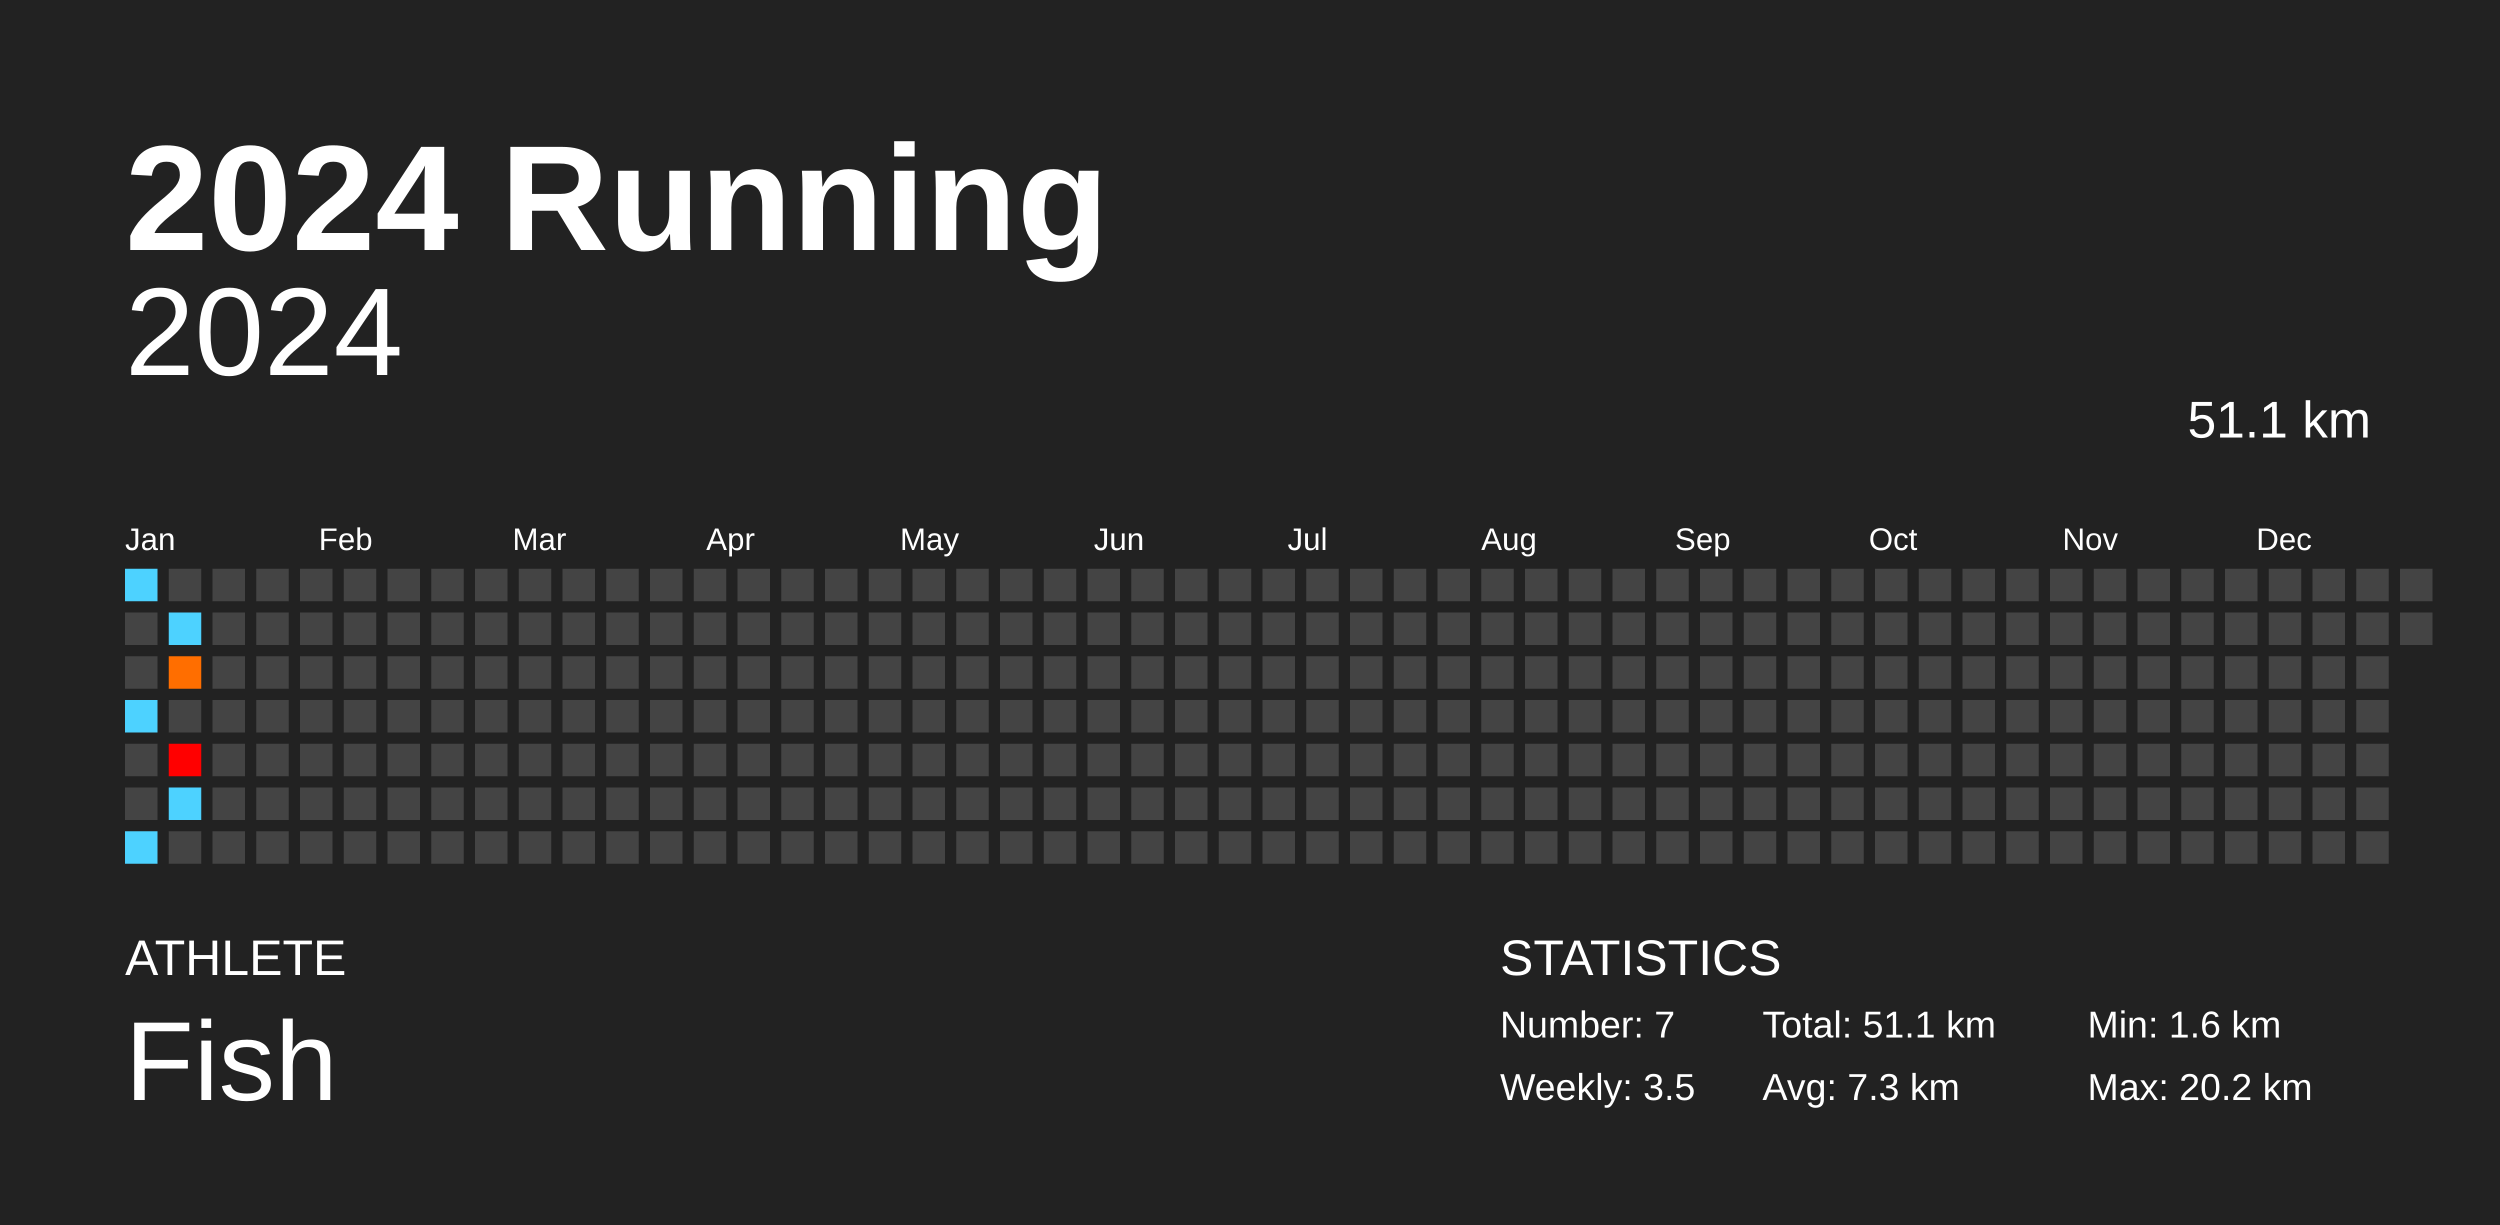
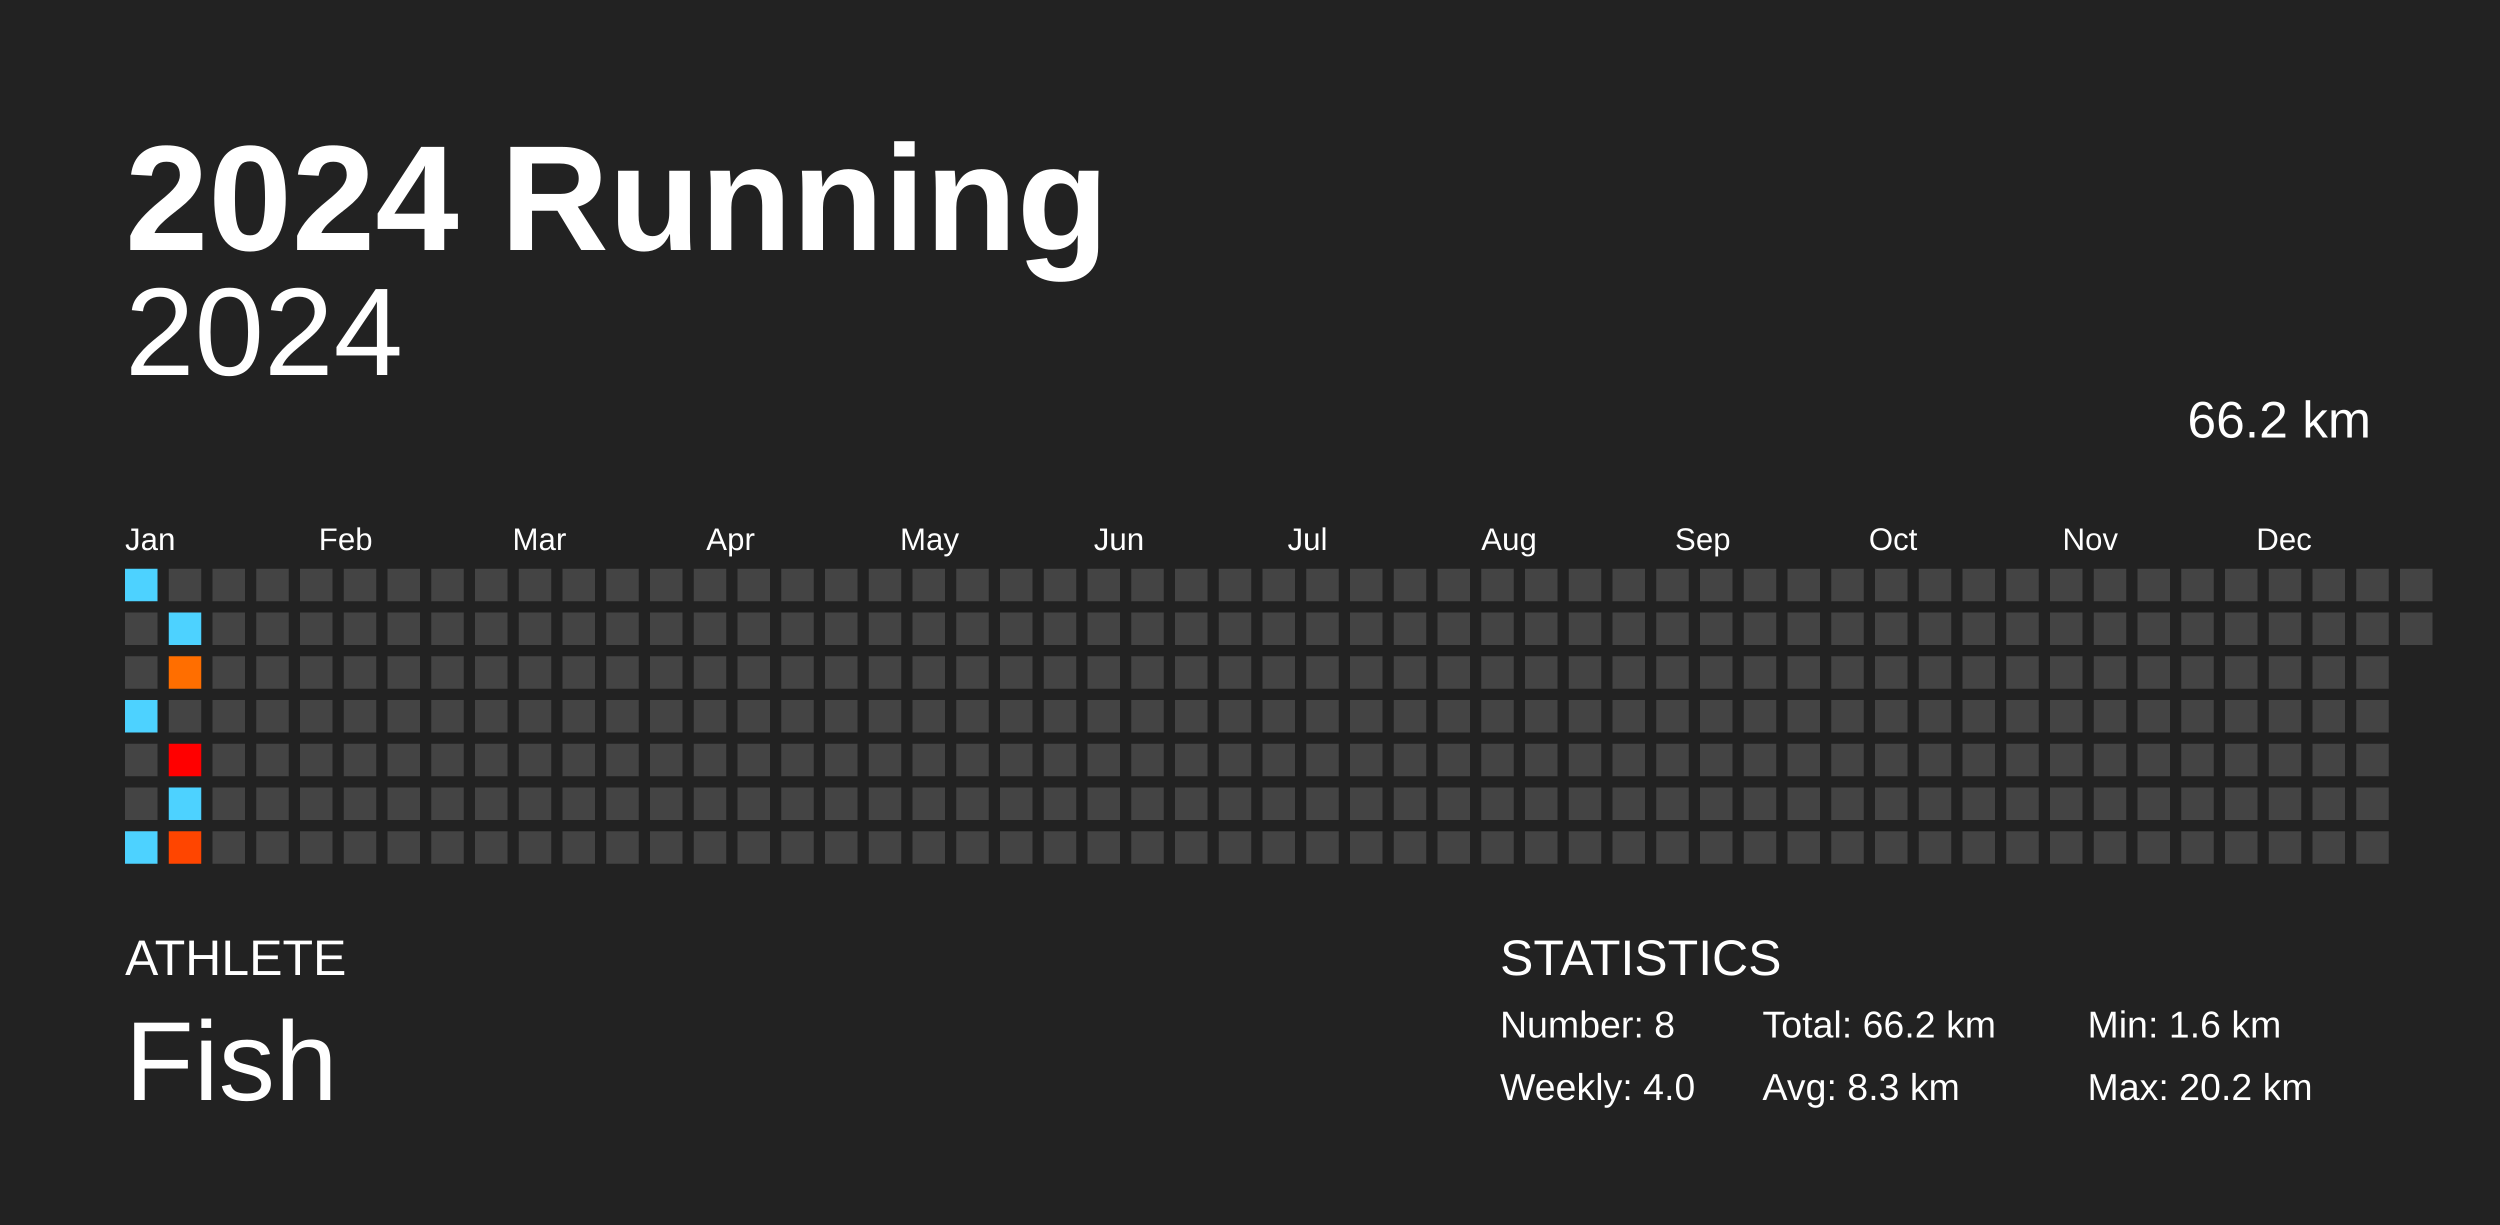
<svg xmlns="http://www.w3.org/2000/svg" baseProfile="full" height="98mm" version="1.1" viewBox="0,0,200,98" width="200mm">
  <defs />
  <rect fill="#222222" height="98" width="200" x="0" y="0" />
  <text fill="#FFFFFF" style="font-size:12px; font-family:Arial; font-weight:bold;" x="10" y="20">2024 Running</text>
  <text fill="#FFFFFF" style="font-size:4px; font-family:Arial" x="10" y="78">ATHLETE</text>
  <text fill="#FFFFFF" style="font-size:9px; font-family:Arial" x="10" y="88">Fish</text>
  <text fill="#FFFFFF" style="font-size:4px; font-family:Arial" x="120" y="78">STATISTICS</text>
-   <text fill="#FFFFFF" style="font-size:3px; font-family:Arial" x="120" y="83">Number: 7</text>
-   <text fill="#FFFFFF" style="font-size:3px; font-family:Arial" x="120" y="88">Weekly: 3.5</text>
-   <text fill="#FFFFFF" style="font-size:3px; font-family:Arial" x="141" y="83">Total: 51.1 km</text>
-   <text fill="#FFFFFF" style="font-size:3px; font-family:Arial" x="141" y="88">Avg: 7.3 km</text>
+   <text fill="#FFFFFF" style="font-size:3px; font-family:Arial" x="120" y="83">Number: 8</text>
+   <text fill="#FFFFFF" style="font-size:3px; font-family:Arial" x="120" y="88">Weekly: 4.0</text>
+   <text fill="#FFFFFF" style="font-size:3px; font-family:Arial" x="141" y="83">Total: 66.2 km</text>
+   <text fill="#FFFFFF" style="font-size:3px; font-family:Arial" x="141" y="88">Avg: 8.3 km</text>
  <text fill="#FFFFFF" style="font-size:3px; font-family:Arial" x="167" y="83">Min: 1.6 km</text>
  <text fill="#FFFFFF" style="font-size:3px; font-family:Arial" x="167" y="88">Max: 20.2 km</text>
  <text alignment-baseline="hanging" fill="#FFFFFF" style="font-size:10.0px; font-family:Arial;" x="10" y="30">2024</text>
-   <text alignment-baseline="hanging" fill="#FFFFFF" style="font-size:4.125px; font-family:Arial;" x="175" y="35">51.1 km</text>
+   <text alignment-baseline="hanging" fill="#FFFFFF" style="font-size:4.125px; font-family:Arial;" x="175" y="35">66.2 km</text>
  <text fill="#FFFFFF" style="font-size:2.5px; font-family:Arial" x="10.0" y="44">Jan</text>
  <text fill="#FFFFFF" style="font-size:2.5px; font-family:Arial" x="25.5" y="44">Feb</text>
  <text fill="#FFFFFF" style="font-size:2.5px; font-family:Arial" x="41.0" y="44">Mar</text>
  <text fill="#FFFFFF" style="font-size:2.5px; font-family:Arial" x="56.5" y="44">Apr</text>
  <text fill="#FFFFFF" style="font-size:2.5px; font-family:Arial" x="72.0" y="44">May</text>
  <text fill="#FFFFFF" style="font-size:2.5px; font-family:Arial" x="87.5" y="44">Jun</text>
  <text fill="#FFFFFF" style="font-size:2.5px; font-family:Arial" x="103.0" y="44">Jul</text>
  <text fill="#FFFFFF" style="font-size:2.5px; font-family:Arial" x="118.5" y="44">Aug</text>
  <text fill="#FFFFFF" style="font-size:2.5px; font-family:Arial" x="134.0" y="44">Sep</text>
  <text fill="#FFFFFF" style="font-size:2.5px; font-family:Arial" x="149.5" y="44">Oct</text>
  <text fill="#FFFFFF" style="font-size:2.5px; font-family:Arial" x="165.0" y="44">Nov</text>
  <text fill="#FFFFFF" style="font-size:2.5px; font-family:Arial" x="180.5" y="44">Dec</text>
  <rect fill="#4dd2ff" height="2.6" width="2.6" x="10.0" y="45.5" />
  <rect fill="#444444" height="2.6" width="2.6" x="10.0" y="49.0" />
  <rect fill="#444444" height="2.6" width="2.6" x="10.0" y="52.5" />
  <rect fill="#4dd2ff" height="2.6" width="2.6" x="10.0" y="56.0" />
  <rect fill="#444444" height="2.6" width="2.6" x="10.0" y="59.5" />
  <rect fill="#444444" height="2.6" width="2.6" x="10.0" y="63.0" />
  <rect fill="#4dd2ff" height="2.6" width="2.6" x="10.0" y="66.5" />
  <rect fill="#444444" height="2.6" width="2.6" x="13.5" y="45.5" />
  <rect fill="#4dd2ff" height="2.6" width="2.6" x="13.5" y="49.0" />
  <rect fill="#ff6e00" height="2.6" width="2.6" x="13.5" y="52.5" />
  <rect fill="#444444" height="2.6" width="2.6" x="13.5" y="56.0" />
  <rect fill="red" height="2.6" width="2.6" x="13.5" y="59.5" />
  <rect fill="#4dd2ff" height="2.6" width="2.6" x="13.5" y="63.0" />
-   <rect fill="#444444" height="2.6" width="2.6" x="13.5" y="66.5" />
+   <rect fill="#ff4500" height="2.6" width="2.6" x="13.5" y="66.5" />
  <rect fill="#444444" height="2.6" width="2.6" x="17.0" y="45.5" />
  <rect fill="#444444" height="2.6" width="2.6" x="17.0" y="49.0" />
  <rect fill="#444444" height="2.6" width="2.6" x="17.0" y="52.5" />
  <rect fill="#444444" height="2.6" width="2.6" x="17.0" y="56.0" />
  <rect fill="#444444" height="2.6" width="2.6" x="17.0" y="59.5" />
  <rect fill="#444444" height="2.6" width="2.6" x="17.0" y="63.0" />
  <rect fill="#444444" height="2.6" width="2.6" x="17.0" y="66.5" />
  <rect fill="#444444" height="2.6" width="2.6" x="20.5" y="45.5" />
  <rect fill="#444444" height="2.6" width="2.6" x="20.5" y="49.0" />
  <rect fill="#444444" height="2.6" width="2.6" x="20.5" y="52.5" />
  <rect fill="#444444" height="2.6" width="2.6" x="20.5" y="56.0" />
  <rect fill="#444444" height="2.6" width="2.6" x="20.5" y="59.5" />
  <rect fill="#444444" height="2.6" width="2.6" x="20.5" y="63.0" />
  <rect fill="#444444" height="2.6" width="2.6" x="20.5" y="66.5" />
  <rect fill="#444444" height="2.6" width="2.6" x="24.0" y="45.5" />
  <rect fill="#444444" height="2.6" width="2.6" x="24.0" y="49.0" />
  <rect fill="#444444" height="2.6" width="2.6" x="24.0" y="52.5" />
  <rect fill="#444444" height="2.6" width="2.6" x="24.0" y="56.0" />
  <rect fill="#444444" height="2.6" width="2.6" x="24.0" y="59.5" />
  <rect fill="#444444" height="2.6" width="2.6" x="24.0" y="63.0" />
  <rect fill="#444444" height="2.6" width="2.6" x="24.0" y="66.5" />
  <rect fill="#444444" height="2.6" width="2.6" x="27.5" y="45.5" />
  <rect fill="#444444" height="2.6" width="2.6" x="27.5" y="49.0" />
  <rect fill="#444444" height="2.6" width="2.6" x="27.5" y="52.5" />
  <rect fill="#444444" height="2.6" width="2.6" x="27.5" y="56.0" />
  <rect fill="#444444" height="2.6" width="2.6" x="27.5" y="59.5" />
  <rect fill="#444444" height="2.6" width="2.6" x="27.5" y="63.0" />
  <rect fill="#444444" height="2.6" width="2.6" x="27.5" y="66.5" />
  <rect fill="#444444" height="2.6" width="2.6" x="31.0" y="45.5" />
  <rect fill="#444444" height="2.6" width="2.6" x="31.0" y="49.0" />
  <rect fill="#444444" height="2.6" width="2.6" x="31.0" y="52.5" />
  <rect fill="#444444" height="2.6" width="2.6" x="31.0" y="56.0" />
  <rect fill="#444444" height="2.6" width="2.6" x="31.0" y="59.5" />
  <rect fill="#444444" height="2.6" width="2.6" x="31.0" y="63.0" />
  <rect fill="#444444" height="2.6" width="2.6" x="31.0" y="66.5" />
  <rect fill="#444444" height="2.6" width="2.6" x="34.5" y="45.5" />
  <rect fill="#444444" height="2.6" width="2.6" x="34.5" y="49.0" />
  <rect fill="#444444" height="2.6" width="2.6" x="34.5" y="52.5" />
  <rect fill="#444444" height="2.6" width="2.6" x="34.5" y="56.0" />
  <rect fill="#444444" height="2.6" width="2.6" x="34.5" y="59.5" />
  <rect fill="#444444" height="2.6" width="2.6" x="34.5" y="63.0" />
  <rect fill="#444444" height="2.6" width="2.6" x="34.5" y="66.5" />
  <rect fill="#444444" height="2.6" width="2.6" x="38.0" y="45.5" />
  <rect fill="#444444" height="2.6" width="2.6" x="38.0" y="49.0" />
  <rect fill="#444444" height="2.6" width="2.6" x="38.0" y="52.5" />
  <rect fill="#444444" height="2.6" width="2.6" x="38.0" y="56.0" />
  <rect fill="#444444" height="2.6" width="2.6" x="38.0" y="59.5" />
  <rect fill="#444444" height="2.6" width="2.6" x="38.0" y="63.0" />
  <rect fill="#444444" height="2.6" width="2.6" x="38.0" y="66.5" />
  <rect fill="#444444" height="2.6" width="2.6" x="41.5" y="45.5" />
  <rect fill="#444444" height="2.6" width="2.6" x="41.5" y="49.0" />
  <rect fill="#444444" height="2.6" width="2.6" x="41.5" y="52.5" />
  <rect fill="#444444" height="2.6" width="2.6" x="41.5" y="56.0" />
  <rect fill="#444444" height="2.6" width="2.6" x="41.5" y="59.5" />
  <rect fill="#444444" height="2.6" width="2.6" x="41.5" y="63.0" />
  <rect fill="#444444" height="2.6" width="2.6" x="41.5" y="66.5" />
  <rect fill="#444444" height="2.6" width="2.6" x="45.0" y="45.5" />
  <rect fill="#444444" height="2.6" width="2.6" x="45.0" y="49.0" />
  <rect fill="#444444" height="2.6" width="2.6" x="45.0" y="52.5" />
  <rect fill="#444444" height="2.6" width="2.6" x="45.0" y="56.0" />
  <rect fill="#444444" height="2.6" width="2.6" x="45.0" y="59.5" />
  <rect fill="#444444" height="2.6" width="2.6" x="45.0" y="63.0" />
  <rect fill="#444444" height="2.6" width="2.6" x="45.0" y="66.5" />
  <rect fill="#444444" height="2.6" width="2.6" x="48.5" y="45.5" />
  <rect fill="#444444" height="2.6" width="2.6" x="48.5" y="49.0" />
  <rect fill="#444444" height="2.6" width="2.6" x="48.5" y="52.5" />
  <rect fill="#444444" height="2.6" width="2.6" x="48.5" y="56.0" />
  <rect fill="#444444" height="2.6" width="2.6" x="48.5" y="59.5" />
  <rect fill="#444444" height="2.6" width="2.6" x="48.5" y="63.0" />
  <rect fill="#444444" height="2.6" width="2.6" x="48.5" y="66.5" />
  <rect fill="#444444" height="2.6" width="2.6" x="52.0" y="45.5" />
  <rect fill="#444444" height="2.6" width="2.6" x="52.0" y="49.0" />
  <rect fill="#444444" height="2.6" width="2.6" x="52.0" y="52.5" />
  <rect fill="#444444" height="2.6" width="2.6" x="52.0" y="56.0" />
  <rect fill="#444444" height="2.6" width="2.6" x="52.0" y="59.5" />
  <rect fill="#444444" height="2.6" width="2.6" x="52.0" y="63.0" />
  <rect fill="#444444" height="2.6" width="2.6" x="52.0" y="66.5" />
  <rect fill="#444444" height="2.6" width="2.6" x="55.5" y="45.5" />
  <rect fill="#444444" height="2.6" width="2.6" x="55.5" y="49.0" />
  <rect fill="#444444" height="2.6" width="2.6" x="55.5" y="52.5" />
  <rect fill="#444444" height="2.6" width="2.6" x="55.5" y="56.0" />
  <rect fill="#444444" height="2.6" width="2.6" x="55.5" y="59.5" />
  <rect fill="#444444" height="2.6" width="2.6" x="55.5" y="63.0" />
  <rect fill="#444444" height="2.6" width="2.6" x="55.5" y="66.5" />
  <rect fill="#444444" height="2.6" width="2.6" x="59.0" y="45.5" />
  <rect fill="#444444" height="2.6" width="2.6" x="59.0" y="49.0" />
  <rect fill="#444444" height="2.6" width="2.6" x="59.0" y="52.5" />
  <rect fill="#444444" height="2.6" width="2.6" x="59.0" y="56.0" />
  <rect fill="#444444" height="2.6" width="2.6" x="59.0" y="59.5" />
  <rect fill="#444444" height="2.6" width="2.6" x="59.0" y="63.0" />
  <rect fill="#444444" height="2.6" width="2.6" x="59.0" y="66.5" />
  <rect fill="#444444" height="2.6" width="2.6" x="62.5" y="45.5" />
  <rect fill="#444444" height="2.6" width="2.6" x="62.5" y="49.0" />
  <rect fill="#444444" height="2.6" width="2.6" x="62.5" y="52.5" />
  <rect fill="#444444" height="2.6" width="2.6" x="62.5" y="56.0" />
  <rect fill="#444444" height="2.6" width="2.6" x="62.5" y="59.5" />
  <rect fill="#444444" height="2.6" width="2.6" x="62.5" y="63.0" />
  <rect fill="#444444" height="2.6" width="2.6" x="62.5" y="66.5" />
  <rect fill="#444444" height="2.6" width="2.6" x="66.0" y="45.5" />
  <rect fill="#444444" height="2.6" width="2.6" x="66.0" y="49.0" />
  <rect fill="#444444" height="2.6" width="2.6" x="66.0" y="52.5" />
  <rect fill="#444444" height="2.6" width="2.6" x="66.0" y="56.0" />
  <rect fill="#444444" height="2.6" width="2.6" x="66.0" y="59.5" />
  <rect fill="#444444" height="2.6" width="2.6" x="66.0" y="63.0" />
  <rect fill="#444444" height="2.6" width="2.6" x="66.0" y="66.5" />
  <rect fill="#444444" height="2.6" width="2.6" x="69.5" y="45.5" />
  <rect fill="#444444" height="2.6" width="2.6" x="69.5" y="49.0" />
  <rect fill="#444444" height="2.6" width="2.6" x="69.5" y="52.5" />
  <rect fill="#444444" height="2.6" width="2.6" x="69.5" y="56.0" />
  <rect fill="#444444" height="2.6" width="2.6" x="69.5" y="59.5" />
  <rect fill="#444444" height="2.6" width="2.6" x="69.5" y="63.0" />
  <rect fill="#444444" height="2.6" width="2.6" x="69.5" y="66.5" />
  <rect fill="#444444" height="2.6" width="2.6" x="73.0" y="45.5" />
  <rect fill="#444444" height="2.6" width="2.6" x="73.0" y="49.0" />
  <rect fill="#444444" height="2.6" width="2.6" x="73.0" y="52.5" />
  <rect fill="#444444" height="2.6" width="2.6" x="73.0" y="56.0" />
  <rect fill="#444444" height="2.6" width="2.6" x="73.0" y="59.5" />
  <rect fill="#444444" height="2.6" width="2.6" x="73.0" y="63.0" />
  <rect fill="#444444" height="2.6" width="2.6" x="73.0" y="66.5" />
  <rect fill="#444444" height="2.6" width="2.6" x="76.5" y="45.5" />
  <rect fill="#444444" height="2.6" width="2.6" x="76.5" y="49.0" />
  <rect fill="#444444" height="2.6" width="2.6" x="76.5" y="52.5" />
  <rect fill="#444444" height="2.6" width="2.6" x="76.5" y="56.0" />
  <rect fill="#444444" height="2.6" width="2.6" x="76.5" y="59.5" />
  <rect fill="#444444" height="2.6" width="2.6" x="76.5" y="63.0" />
  <rect fill="#444444" height="2.6" width="2.6" x="76.5" y="66.5" />
  <rect fill="#444444" height="2.6" width="2.6" x="80.0" y="45.5" />
  <rect fill="#444444" height="2.6" width="2.6" x="80.0" y="49.0" />
  <rect fill="#444444" height="2.6" width="2.6" x="80.0" y="52.5" />
  <rect fill="#444444" height="2.6" width="2.6" x="80.0" y="56.0" />
  <rect fill="#444444" height="2.6" width="2.6" x="80.0" y="59.5" />
  <rect fill="#444444" height="2.6" width="2.6" x="80.0" y="63.0" />
  <rect fill="#444444" height="2.6" width="2.6" x="80.0" y="66.5" />
  <rect fill="#444444" height="2.6" width="2.6" x="83.5" y="45.5" />
  <rect fill="#444444" height="2.6" width="2.6" x="83.5" y="49.0" />
  <rect fill="#444444" height="2.6" width="2.6" x="83.5" y="52.5" />
  <rect fill="#444444" height="2.6" width="2.6" x="83.5" y="56.0" />
  <rect fill="#444444" height="2.6" width="2.6" x="83.5" y="59.5" />
  <rect fill="#444444" height="2.6" width="2.6" x="83.5" y="63.0" />
  <rect fill="#444444" height="2.6" width="2.6" x="83.5" y="66.5" />
  <rect fill="#444444" height="2.6" width="2.6" x="87.0" y="45.5" />
  <rect fill="#444444" height="2.6" width="2.6" x="87.0" y="49.0" />
  <rect fill="#444444" height="2.6" width="2.6" x="87.0" y="52.5" />
  <rect fill="#444444" height="2.6" width="2.6" x="87.0" y="56.0" />
  <rect fill="#444444" height="2.6" width="2.6" x="87.0" y="59.5" />
  <rect fill="#444444" height="2.6" width="2.6" x="87.0" y="63.0" />
  <rect fill="#444444" height="2.6" width="2.6" x="87.0" y="66.5" />
  <rect fill="#444444" height="2.6" width="2.6" x="90.5" y="45.5" />
  <rect fill="#444444" height="2.6" width="2.6" x="90.5" y="49.0" />
  <rect fill="#444444" height="2.6" width="2.6" x="90.5" y="52.5" />
  <rect fill="#444444" height="2.6" width="2.6" x="90.5" y="56.0" />
  <rect fill="#444444" height="2.6" width="2.6" x="90.5" y="59.5" />
  <rect fill="#444444" height="2.6" width="2.6" x="90.5" y="63.0" />
  <rect fill="#444444" height="2.6" width="2.6" x="90.5" y="66.5" />
  <rect fill="#444444" height="2.6" width="2.6" x="94.0" y="45.5" />
  <rect fill="#444444" height="2.6" width="2.6" x="94.0" y="49.0" />
  <rect fill="#444444" height="2.6" width="2.6" x="94.0" y="52.5" />
  <rect fill="#444444" height="2.6" width="2.6" x="94.0" y="56.0" />
  <rect fill="#444444" height="2.6" width="2.6" x="94.0" y="59.5" />
  <rect fill="#444444" height="2.6" width="2.6" x="94.0" y="63.0" />
  <rect fill="#444444" height="2.6" width="2.6" x="94.0" y="66.5" />
  <rect fill="#444444" height="2.6" width="2.6" x="97.5" y="45.5" />
  <rect fill="#444444" height="2.6" width="2.6" x="97.5" y="49.0" />
  <rect fill="#444444" height="2.6" width="2.6" x="97.5" y="52.5" />
  <rect fill="#444444" height="2.6" width="2.6" x="97.5" y="56.0" />
  <rect fill="#444444" height="2.6" width="2.6" x="97.5" y="59.5" />
  <rect fill="#444444" height="2.6" width="2.6" x="97.5" y="63.0" />
  <rect fill="#444444" height="2.6" width="2.6" x="97.5" y="66.5" />
  <rect fill="#444444" height="2.6" width="2.6" x="101.0" y="45.5" />
  <rect fill="#444444" height="2.6" width="2.6" x="101.0" y="49.0" />
  <rect fill="#444444" height="2.6" width="2.6" x="101.0" y="52.5" />
  <rect fill="#444444" height="2.6" width="2.6" x="101.0" y="56.0" />
  <rect fill="#444444" height="2.6" width="2.6" x="101.0" y="59.5" />
  <rect fill="#444444" height="2.6" width="2.6" x="101.0" y="63.0" />
  <rect fill="#444444" height="2.6" width="2.6" x="101.0" y="66.5" />
  <rect fill="#444444" height="2.6" width="2.6" x="104.5" y="45.5" />
  <rect fill="#444444" height="2.6" width="2.6" x="104.5" y="49.0" />
  <rect fill="#444444" height="2.6" width="2.6" x="104.5" y="52.5" />
  <rect fill="#444444" height="2.6" width="2.6" x="104.5" y="56.0" />
  <rect fill="#444444" height="2.6" width="2.6" x="104.5" y="59.5" />
  <rect fill="#444444" height="2.6" width="2.6" x="104.5" y="63.0" />
  <rect fill="#444444" height="2.6" width="2.6" x="104.5" y="66.5" />
  <rect fill="#444444" height="2.6" width="2.6" x="108.0" y="45.5" />
  <rect fill="#444444" height="2.6" width="2.6" x="108.0" y="49.0" />
  <rect fill="#444444" height="2.6" width="2.6" x="108.0" y="52.5" />
  <rect fill="#444444" height="2.6" width="2.6" x="108.0" y="56.0" />
  <rect fill="#444444" height="2.6" width="2.6" x="108.0" y="59.5" />
  <rect fill="#444444" height="2.6" width="2.6" x="108.0" y="63.0" />
  <rect fill="#444444" height="2.6" width="2.6" x="108.0" y="66.5" />
  <rect fill="#444444" height="2.6" width="2.6" x="111.5" y="45.5" />
  <rect fill="#444444" height="2.6" width="2.6" x="111.5" y="49.0" />
  <rect fill="#444444" height="2.6" width="2.6" x="111.5" y="52.5" />
  <rect fill="#444444" height="2.6" width="2.6" x="111.5" y="56.0" />
  <rect fill="#444444" height="2.6" width="2.6" x="111.5" y="59.5" />
  <rect fill="#444444" height="2.6" width="2.6" x="111.5" y="63.0" />
  <rect fill="#444444" height="2.6" width="2.6" x="111.5" y="66.5" />
  <rect fill="#444444" height="2.6" width="2.6" x="115.0" y="45.5" />
  <rect fill="#444444" height="2.6" width="2.6" x="115.0" y="49.0" />
  <rect fill="#444444" height="2.6" width="2.6" x="115.0" y="52.5" />
  <rect fill="#444444" height="2.6" width="2.6" x="115.0" y="56.0" />
  <rect fill="#444444" height="2.6" width="2.6" x="115.0" y="59.5" />
  <rect fill="#444444" height="2.6" width="2.6" x="115.0" y="63.0" />
  <rect fill="#444444" height="2.6" width="2.6" x="115.0" y="66.5" />
  <rect fill="#444444" height="2.6" width="2.6" x="118.5" y="45.5" />
  <rect fill="#444444" height="2.6" width="2.6" x="118.5" y="49.0" />
  <rect fill="#444444" height="2.6" width="2.6" x="118.5" y="52.5" />
  <rect fill="#444444" height="2.6" width="2.6" x="118.5" y="56.0" />
  <rect fill="#444444" height="2.6" width="2.6" x="118.5" y="59.5" />
  <rect fill="#444444" height="2.6" width="2.6" x="118.5" y="63.0" />
  <rect fill="#444444" height="2.6" width="2.6" x="118.5" y="66.5" />
  <rect fill="#444444" height="2.6" width="2.6" x="122.0" y="45.5" />
  <rect fill="#444444" height="2.6" width="2.6" x="122.0" y="49.0" />
  <rect fill="#444444" height="2.6" width="2.6" x="122.0" y="52.5" />
  <rect fill="#444444" height="2.6" width="2.6" x="122.0" y="56.0" />
  <rect fill="#444444" height="2.6" width="2.6" x="122.0" y="59.5" />
  <rect fill="#444444" height="2.6" width="2.6" x="122.0" y="63.0" />
  <rect fill="#444444" height="2.6" width="2.6" x="122.0" y="66.5" />
  <rect fill="#444444" height="2.6" width="2.6" x="125.5" y="45.5" />
  <rect fill="#444444" height="2.6" width="2.6" x="125.5" y="49.0" />
  <rect fill="#444444" height="2.6" width="2.6" x="125.5" y="52.5" />
  <rect fill="#444444" height="2.6" width="2.6" x="125.5" y="56.0" />
  <rect fill="#444444" height="2.6" width="2.6" x="125.5" y="59.5" />
  <rect fill="#444444" height="2.6" width="2.6" x="125.5" y="63.0" />
  <rect fill="#444444" height="2.6" width="2.6" x="125.5" y="66.5" />
  <rect fill="#444444" height="2.6" width="2.6" x="129.0" y="45.5" />
  <rect fill="#444444" height="2.6" width="2.6" x="129.0" y="49.0" />
  <rect fill="#444444" height="2.6" width="2.6" x="129.0" y="52.5" />
  <rect fill="#444444" height="2.6" width="2.6" x="129.0" y="56.0" />
  <rect fill="#444444" height="2.6" width="2.6" x="129.0" y="59.5" />
  <rect fill="#444444" height="2.6" width="2.6" x="129.0" y="63.0" />
  <rect fill="#444444" height="2.6" width="2.6" x="129.0" y="66.5" />
  <rect fill="#444444" height="2.6" width="2.6" x="132.5" y="45.5" />
  <rect fill="#444444" height="2.6" width="2.6" x="132.5" y="49.0" />
  <rect fill="#444444" height="2.6" width="2.6" x="132.5" y="52.5" />
  <rect fill="#444444" height="2.6" width="2.6" x="132.5" y="56.0" />
  <rect fill="#444444" height="2.6" width="2.6" x="132.5" y="59.5" />
  <rect fill="#444444" height="2.6" width="2.6" x="132.5" y="63.0" />
  <rect fill="#444444" height="2.6" width="2.6" x="132.5" y="66.5" />
  <rect fill="#444444" height="2.6" width="2.6" x="136.0" y="45.5" />
  <rect fill="#444444" height="2.6" width="2.6" x="136.0" y="49.0" />
  <rect fill="#444444" height="2.6" width="2.6" x="136.0" y="52.5" />
  <rect fill="#444444" height="2.6" width="2.6" x="136.0" y="56.0" />
  <rect fill="#444444" height="2.6" width="2.6" x="136.0" y="59.5" />
  <rect fill="#444444" height="2.6" width="2.6" x="136.0" y="63.0" />
  <rect fill="#444444" height="2.6" width="2.6" x="136.0" y="66.5" />
  <rect fill="#444444" height="2.6" width="2.6" x="139.5" y="45.5" />
  <rect fill="#444444" height="2.6" width="2.6" x="139.5" y="49.0" />
  <rect fill="#444444" height="2.6" width="2.6" x="139.5" y="52.5" />
  <rect fill="#444444" height="2.6" width="2.6" x="139.5" y="56.0" />
  <rect fill="#444444" height="2.6" width="2.6" x="139.5" y="59.5" />
  <rect fill="#444444" height="2.6" width="2.6" x="139.5" y="63.0" />
  <rect fill="#444444" height="2.6" width="2.6" x="139.5" y="66.5" />
  <rect fill="#444444" height="2.6" width="2.6" x="143.0" y="45.5" />
  <rect fill="#444444" height="2.6" width="2.6" x="143.0" y="49.0" />
  <rect fill="#444444" height="2.6" width="2.6" x="143.0" y="52.5" />
  <rect fill="#444444" height="2.6" width="2.6" x="143.0" y="56.0" />
  <rect fill="#444444" height="2.6" width="2.6" x="143.0" y="59.5" />
  <rect fill="#444444" height="2.6" width="2.6" x="143.0" y="63.0" />
  <rect fill="#444444" height="2.6" width="2.6" x="143.0" y="66.5" />
  <rect fill="#444444" height="2.6" width="2.6" x="146.5" y="45.5" />
  <rect fill="#444444" height="2.6" width="2.6" x="146.5" y="49.0" />
  <rect fill="#444444" height="2.6" width="2.6" x="146.5" y="52.5" />
  <rect fill="#444444" height="2.6" width="2.6" x="146.5" y="56.0" />
  <rect fill="#444444" height="2.6" width="2.6" x="146.5" y="59.5" />
  <rect fill="#444444" height="2.6" width="2.6" x="146.5" y="63.0" />
  <rect fill="#444444" height="2.6" width="2.6" x="146.5" y="66.5" />
  <rect fill="#444444" height="2.6" width="2.6" x="150.0" y="45.5" />
  <rect fill="#444444" height="2.6" width="2.6" x="150.0" y="49.0" />
  <rect fill="#444444" height="2.6" width="2.6" x="150.0" y="52.5" />
  <rect fill="#444444" height="2.6" width="2.6" x="150.0" y="56.0" />
  <rect fill="#444444" height="2.6" width="2.6" x="150.0" y="59.5" />
  <rect fill="#444444" height="2.6" width="2.6" x="150.0" y="63.0" />
  <rect fill="#444444" height="2.6" width="2.6" x="150.0" y="66.5" />
  <rect fill="#444444" height="2.6" width="2.6" x="153.5" y="45.5" />
  <rect fill="#444444" height="2.6" width="2.6" x="153.5" y="49.0" />
  <rect fill="#444444" height="2.6" width="2.6" x="153.5" y="52.5" />
  <rect fill="#444444" height="2.6" width="2.6" x="153.5" y="56.0" />
  <rect fill="#444444" height="2.6" width="2.6" x="153.5" y="59.5" />
  <rect fill="#444444" height="2.6" width="2.6" x="153.5" y="63.0" />
  <rect fill="#444444" height="2.6" width="2.6" x="153.5" y="66.5" />
  <rect fill="#444444" height="2.6" width="2.6" x="157.0" y="45.5" />
  <rect fill="#444444" height="2.6" width="2.6" x="157.0" y="49.0" />
  <rect fill="#444444" height="2.6" width="2.6" x="157.0" y="52.5" />
  <rect fill="#444444" height="2.6" width="2.6" x="157.0" y="56.0" />
  <rect fill="#444444" height="2.6" width="2.6" x="157.0" y="59.5" />
  <rect fill="#444444" height="2.6" width="2.6" x="157.0" y="63.0" />
  <rect fill="#444444" height="2.6" width="2.6" x="157.0" y="66.5" />
  <rect fill="#444444" height="2.6" width="2.6" x="160.5" y="45.5" />
  <rect fill="#444444" height="2.6" width="2.6" x="160.5" y="49.0" />
  <rect fill="#444444" height="2.6" width="2.6" x="160.5" y="52.5" />
  <rect fill="#444444" height="2.6" width="2.6" x="160.5" y="56.0" />
  <rect fill="#444444" height="2.6" width="2.6" x="160.5" y="59.5" />
  <rect fill="#444444" height="2.6" width="2.6" x="160.5" y="63.0" />
  <rect fill="#444444" height="2.6" width="2.6" x="160.5" y="66.5" />
  <rect fill="#444444" height="2.6" width="2.6" x="164.0" y="45.5" />
  <rect fill="#444444" height="2.6" width="2.6" x="164.0" y="49.0" />
  <rect fill="#444444" height="2.6" width="2.6" x="164.0" y="52.5" />
  <rect fill="#444444" height="2.6" width="2.6" x="164.0" y="56.0" />
  <rect fill="#444444" height="2.6" width="2.6" x="164.0" y="59.5" />
  <rect fill="#444444" height="2.6" width="2.6" x="164.0" y="63.0" />
  <rect fill="#444444" height="2.6" width="2.6" x="164.0" y="66.5" />
  <rect fill="#444444" height="2.6" width="2.6" x="167.5" y="45.5" />
  <rect fill="#444444" height="2.6" width="2.6" x="167.5" y="49.0" />
  <rect fill="#444444" height="2.6" width="2.6" x="167.5" y="52.5" />
  <rect fill="#444444" height="2.6" width="2.6" x="167.5" y="56.0" />
  <rect fill="#444444" height="2.6" width="2.6" x="167.5" y="59.5" />
  <rect fill="#444444" height="2.6" width="2.6" x="167.5" y="63.0" />
  <rect fill="#444444" height="2.6" width="2.6" x="167.5" y="66.5" />
  <rect fill="#444444" height="2.6" width="2.6" x="171.0" y="45.5" />
  <rect fill="#444444" height="2.6" width="2.6" x="171.0" y="49.0" />
  <rect fill="#444444" height="2.6" width="2.6" x="171.0" y="52.5" />
  <rect fill="#444444" height="2.6" width="2.6" x="171.0" y="56.0" />
  <rect fill="#444444" height="2.6" width="2.6" x="171.0" y="59.5" />
  <rect fill="#444444" height="2.6" width="2.6" x="171.0" y="63.0" />
  <rect fill="#444444" height="2.6" width="2.6" x="171.0" y="66.5" />
  <rect fill="#444444" height="2.6" width="2.6" x="174.5" y="45.5" />
  <rect fill="#444444" height="2.6" width="2.6" x="174.5" y="49.0" />
  <rect fill="#444444" height="2.6" width="2.6" x="174.5" y="52.5" />
  <rect fill="#444444" height="2.6" width="2.6" x="174.5" y="56.0" />
  <rect fill="#444444" height="2.6" width="2.6" x="174.5" y="59.5" />
  <rect fill="#444444" height="2.6" width="2.6" x="174.5" y="63.0" />
  <rect fill="#444444" height="2.6" width="2.6" x="174.5" y="66.5" />
  <rect fill="#444444" height="2.6" width="2.6" x="178.0" y="45.5" />
  <rect fill="#444444" height="2.6" width="2.6" x="178.0" y="49.0" />
  <rect fill="#444444" height="2.6" width="2.6" x="178.0" y="52.5" />
  <rect fill="#444444" height="2.6" width="2.6" x="178.0" y="56.0" />
  <rect fill="#444444" height="2.6" width="2.6" x="178.0" y="59.5" />
  <rect fill="#444444" height="2.6" width="2.6" x="178.0" y="63.0" />
  <rect fill="#444444" height="2.6" width="2.6" x="178.0" y="66.5" />
  <rect fill="#444444" height="2.6" width="2.6" x="181.5" y="45.5" />
  <rect fill="#444444" height="2.6" width="2.6" x="181.5" y="49.0" />
  <rect fill="#444444" height="2.6" width="2.6" x="181.5" y="52.5" />
  <rect fill="#444444" height="2.6" width="2.6" x="181.5" y="56.0" />
  <rect fill="#444444" height="2.6" width="2.6" x="181.5" y="59.5" />
  <rect fill="#444444" height="2.6" width="2.6" x="181.5" y="63.0" />
  <rect fill="#444444" height="2.6" width="2.6" x="181.5" y="66.5" />
  <rect fill="#444444" height="2.6" width="2.6" x="185.0" y="45.5" />
  <rect fill="#444444" height="2.6" width="2.6" x="185.0" y="49.0" />
  <rect fill="#444444" height="2.6" width="2.6" x="185.0" y="52.5" />
  <rect fill="#444444" height="2.6" width="2.6" x="185.0" y="56.0" />
  <rect fill="#444444" height="2.6" width="2.6" x="185.0" y="59.5" />
  <rect fill="#444444" height="2.6" width="2.6" x="185.0" y="63.0" />
  <rect fill="#444444" height="2.6" width="2.6" x="185.0" y="66.5" />
  <rect fill="#444444" height="2.6" width="2.6" x="188.5" y="45.5" />
  <rect fill="#444444" height="2.6" width="2.6" x="188.5" y="49.0" />
  <rect fill="#444444" height="2.6" width="2.6" x="188.5" y="52.5" />
  <rect fill="#444444" height="2.6" width="2.6" x="188.5" y="56.0" />
  <rect fill="#444444" height="2.6" width="2.6" x="188.5" y="59.5" />
  <rect fill="#444444" height="2.6" width="2.6" x="188.5" y="63.0" />
  <rect fill="#444444" height="2.6" width="2.6" x="188.5" y="66.5" />
  <rect fill="#444444" height="2.6" width="2.6" x="192.0" y="45.5" />
  <rect fill="#444444" height="2.6" width="2.6" x="192.0" y="49.0" />
</svg>
